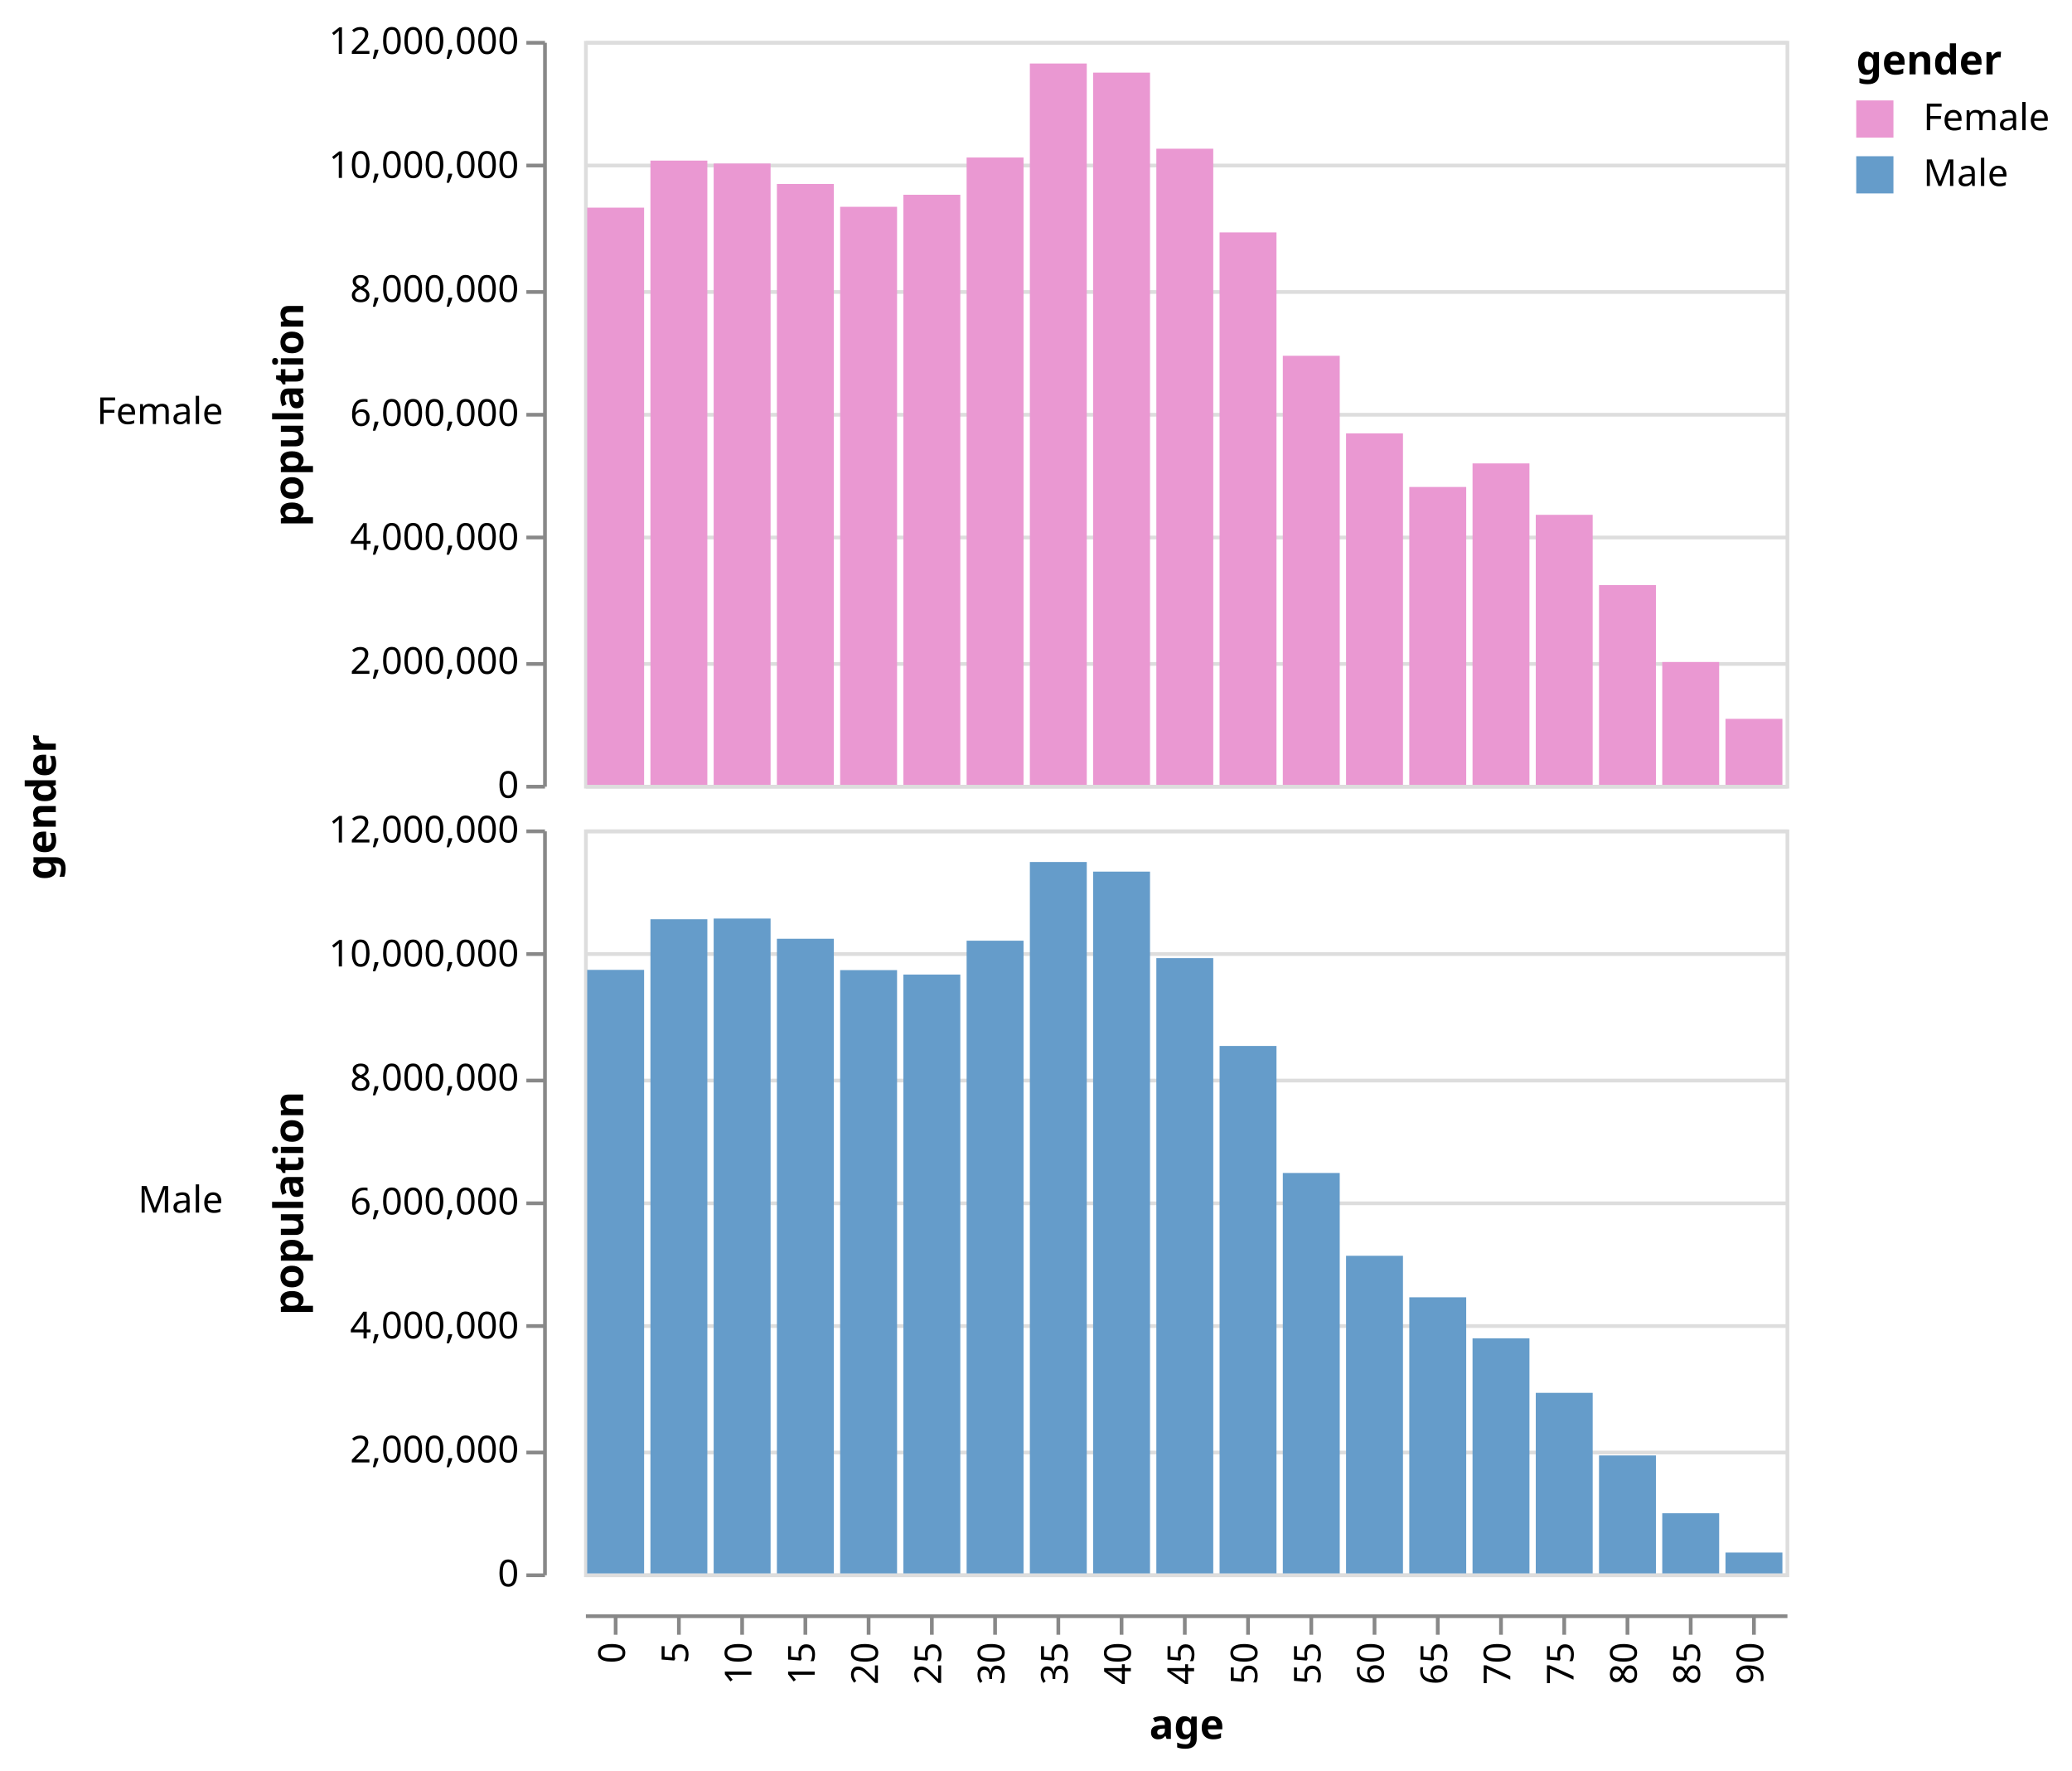
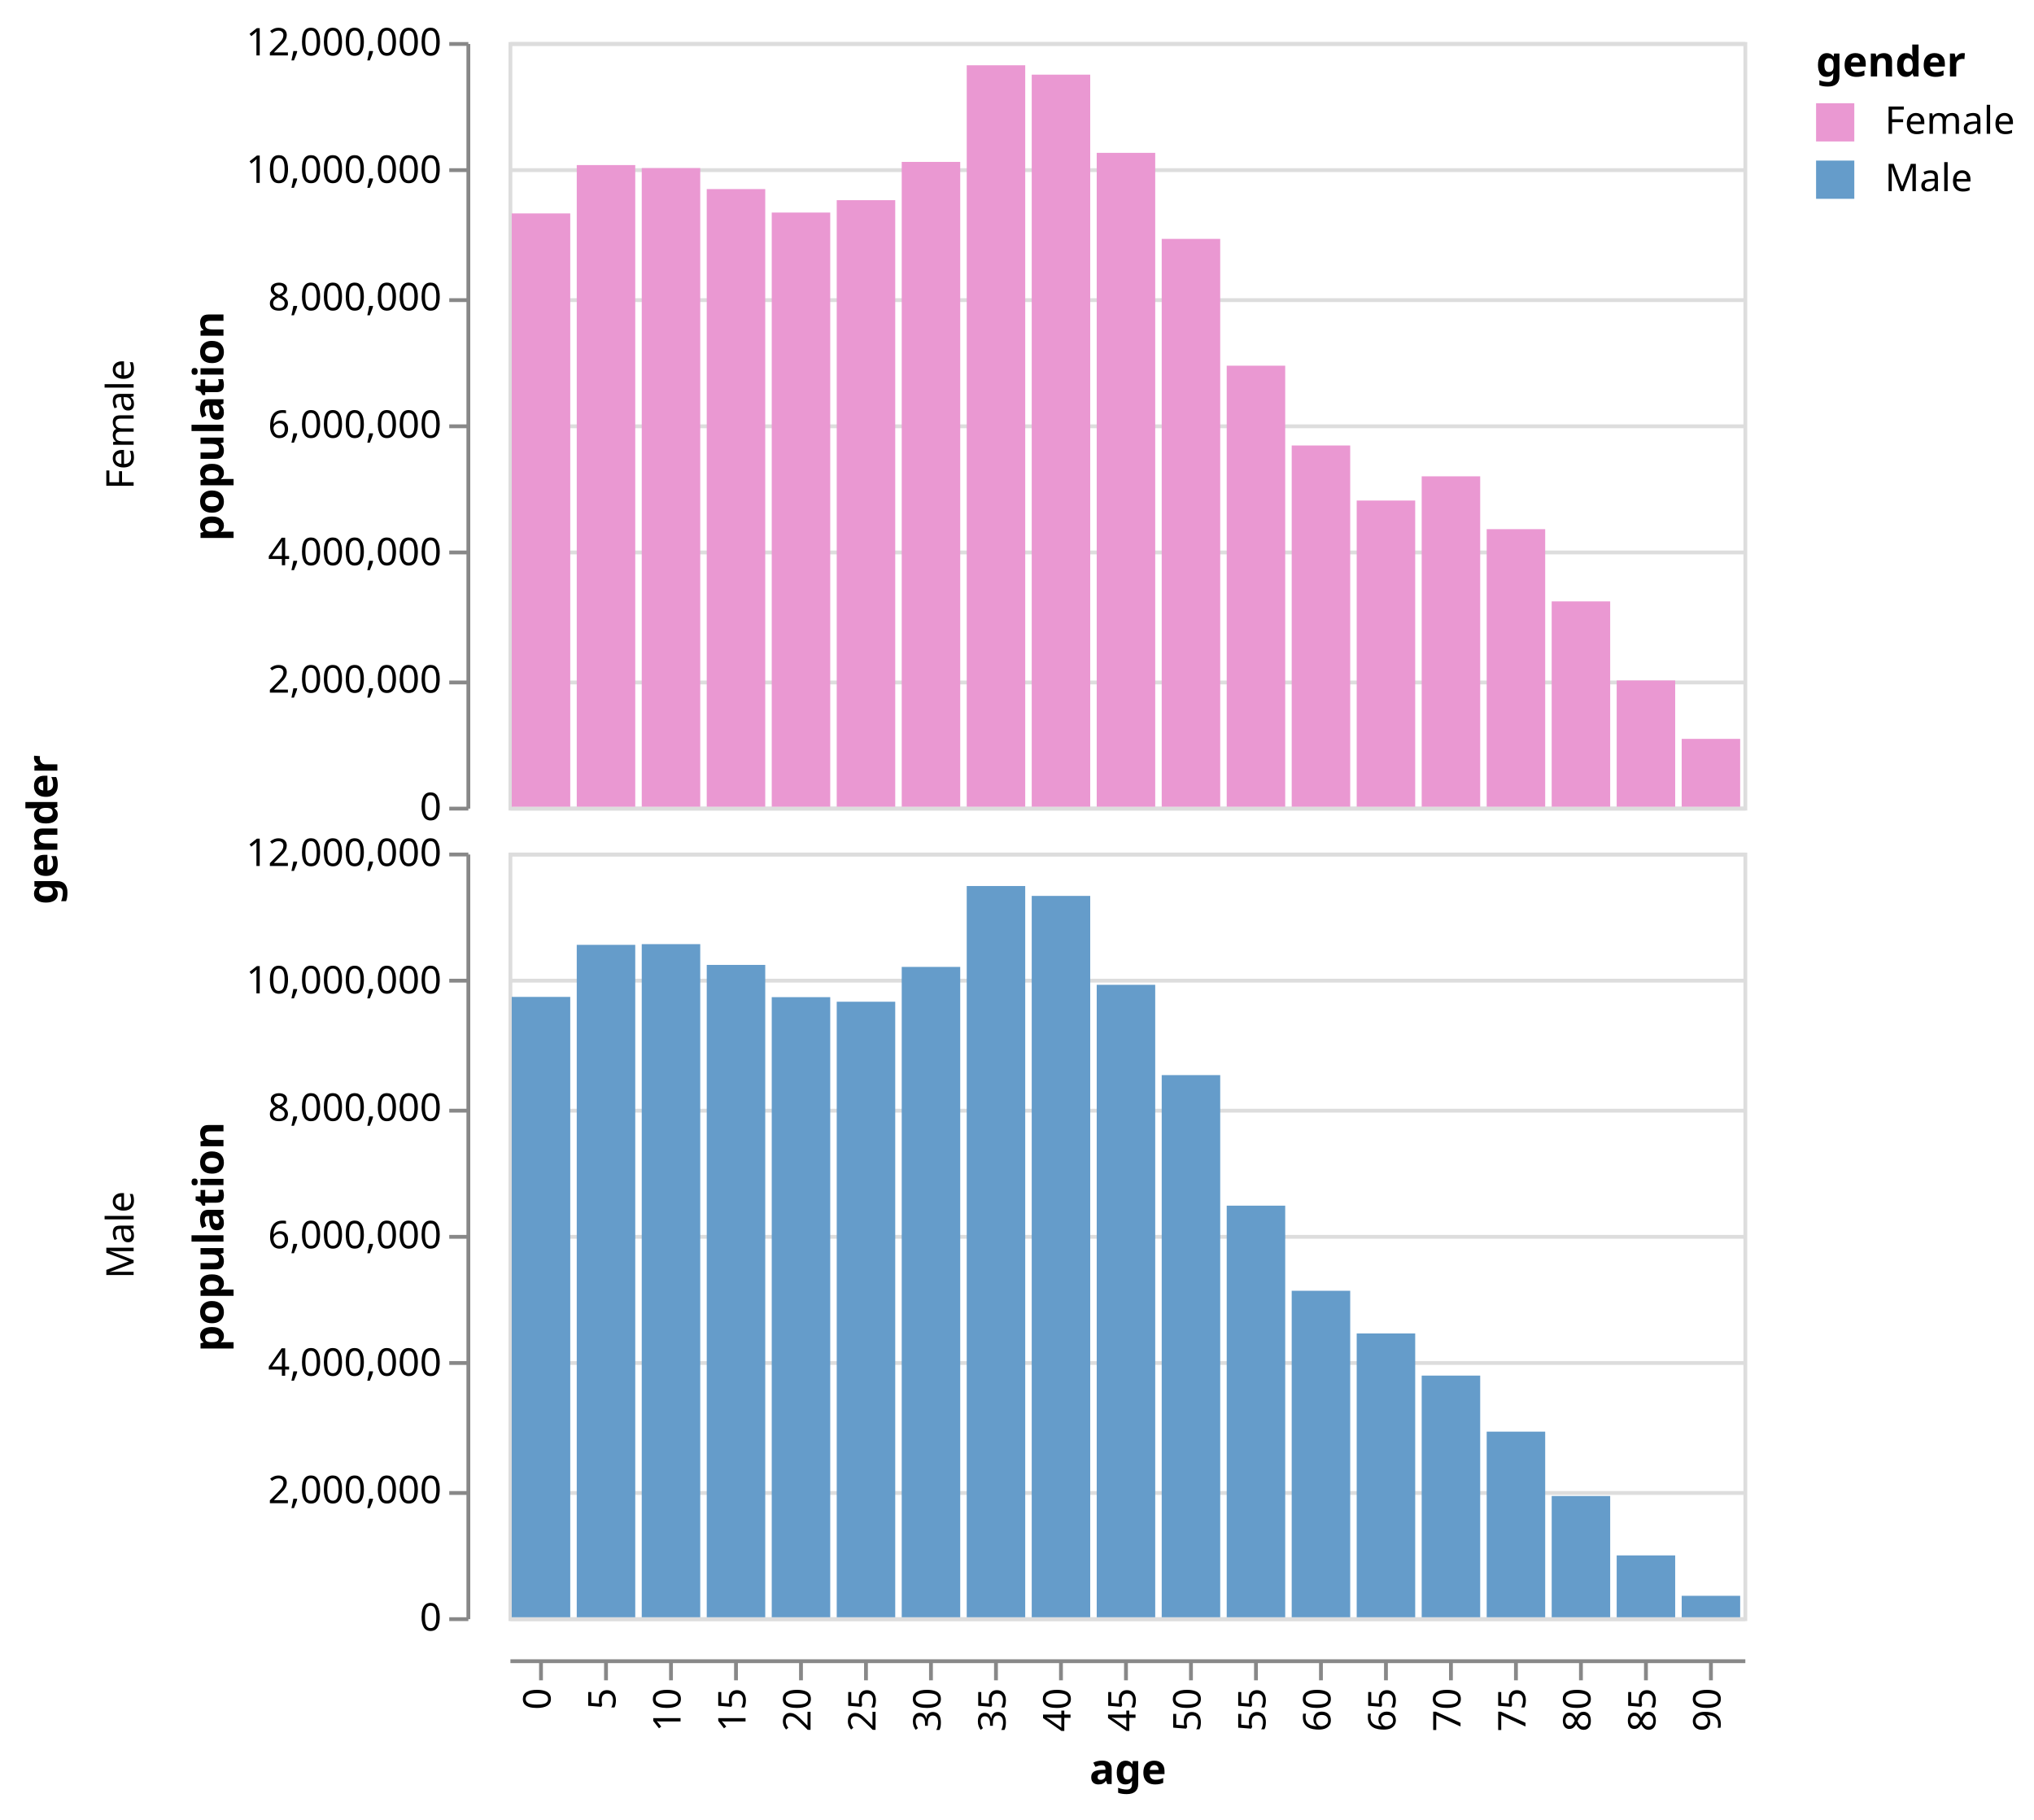
- <svg xmlns="http://www.w3.org/2000/svg" class="marks" width="557" height="476" viewBox="0 0 557 476" version="1.1">
-   <g transform="translate(157,11)">
+ <svg xmlns="http://www.w3.org/2000/svg" class="marks" width="532" height="476" viewBox="0 0 532 476" version="1.1">
+   <g transform="translate(133,11)">
    <g class="mark-group role-frame root">
      <g transform="translate(0,0)">
        <path class="background" d="M0,0h0v0h0Z" style="fill: none;" />
        <g>
          <g class="mark-group role-row-title row_title">
-             <g transform="translate(-142,206)">
+             <g transform="translate(-118,206)">
              <path class="background" d="M0,0h0v0h0Z" style="fill: none;" />
              <g>
                <g class="mark-text role-row-title-text">
                  <text text-anchor="middle" transform="translate(0,0) rotate(270)" style="font: bold 11px sans-serif; fill: #000;">gender</text>
                </g>
              </g>
            </g>
          </g>
          <g class="mark-group role-row-header row_header">
            <g transform="translate(-11,0)">
              <path class="background" d="M0,0h0v200h0Z" style="fill: none;" />
              <g>
                <g class="mark-text role-title" style="pointer-events: none;">
-                   <text text-anchor="end" transform="translate(-86,103)" style="font: normal 10px sans-serif; fill: #000; opacity: 1;">Female</text>
+                   <text text-anchor="middle" transform="translate(-85.04883,100) rotate(-90) translate(0,-2)" style="font: 10px sans-serif; fill: #000; opacity: 1;">Female</text>
                </g>
                <g class="mark-group role-axis">
                  <g transform="translate(0.5,0.5)">
                    <path class="background" d="M0,0h0v0h0Z" style="pointer-events: none; fill: none;" />
                    <g>
                      <g class="mark-rule role-axis-tick" style="pointer-events: none;">
                        <line transform="translate(0,200)" x2="-5" y2="0" style="fill: none; stroke: #888; stroke-width: 1; opacity: 1;" />
                        <line transform="translate(0,167)" x2="-5" y2="0" style="fill: none; stroke: #888; stroke-width: 1; opacity: 1;" />
                        <line transform="translate(0,133)" x2="-5" y2="0" style="fill: none; stroke: #888; stroke-width: 1; opacity: 1;" />
                        <line transform="translate(0,100)" x2="-5" y2="0" style="fill: none; stroke: #888; stroke-width: 1; opacity: 1;" />
                        <line transform="translate(0,67)" x2="-5" y2="0" style="fill: none; stroke: #888; stroke-width: 1; opacity: 1;" />
                        <line transform="translate(0,33)" x2="-5" y2="0" style="fill: none; stroke: #888; stroke-width: 1; opacity: 1;" />
                        <line transform="translate(0,0)" x2="-5" y2="0" style="fill: none; stroke: #888; stroke-width: 1; opacity: 1;" />
                      </g>
                      <g class="mark-text role-axis-label" style="pointer-events: none;">
                        <text text-anchor="end" transform="translate(-7,203)" style="font: 10px sans-serif; fill: #000; opacity: 1;">0</text>
                        <text text-anchor="end" transform="translate(-7,169.6667)" style="font: 10px sans-serif; fill: #000; opacity: 1;">2,000,000</text>
                        <text text-anchor="end" transform="translate(-7,136.3333)" style="font: 10px sans-serif; fill: #000; opacity: 1;">4,000,000</text>
                        <text text-anchor="end" transform="translate(-7,103)" style="font: 10px sans-serif; fill: #000; opacity: 1;">6,000,000</text>
                        <text text-anchor="end" transform="translate(-7,69.66667)" style="font: 10px sans-serif; fill: #000; opacity: 1;">8,000,000</text>
                        <text text-anchor="end" transform="translate(-7,36.33333)" style="font: 10px sans-serif; fill: #000; opacity: 1;">10,000,000</text>
                        <text text-anchor="end" transform="translate(-7,3)" style="font: 10px sans-serif; fill: #000; opacity: 1;">12,000,000</text>
                      </g>
                      <g class="mark-rule role-axis-domain" style="pointer-events: none;">
                        <line transform="translate(0,200)" x2="0" y2="-200" style="fill: none; stroke: #888; stroke-width: 1; opacity: 1;" />
                      </g>
                      <g class="mark-text role-axis-title" style="pointer-events: none;">
-                         <text text-anchor="middle" transform="translate(-63,100) rotate(-90) translate(0,-2)" style="font: bold 11px sans-serif; fill: #000; opacity: 1;">population</text>
+                         <text text-anchor="middle" transform="translate(-62.04883,100) rotate(-90) translate(0,-2)" style="font: bold 11px sans-serif; fill: #000; opacity: 1;">population</text>
                      </g>
                    </g>
                  </g>
                </g>
              </g>
            </g>
            <g transform="translate(-11,212)">
              <path class="background" d="M0,0h0v200h0Z" style="fill: none;" />
              <g>
                <g class="mark-text role-title" style="pointer-events: none;">
-                   <text text-anchor="end" transform="translate(-86,103)" style="font: normal 10px sans-serif; fill: #000; opacity: 1;">Male</text>
+                   <text text-anchor="middle" transform="translate(-85.04883,100) rotate(-90) translate(0,-2)" style="font: 10px sans-serif; fill: #000; opacity: 1;">Male</text>
                </g>
                <g class="mark-group role-axis">
                  <g transform="translate(0.5,0.5)">
                    <path class="background" d="M0,0h0v0h0Z" style="pointer-events: none; fill: none;" />
                    <g>
                      <g class="mark-rule role-axis-tick" style="pointer-events: none;">
                        <line transform="translate(0,200)" x2="-5" y2="0" style="fill: none; stroke: #888; stroke-width: 1; opacity: 1;" />
                        <line transform="translate(0,167)" x2="-5" y2="0" style="fill: none; stroke: #888; stroke-width: 1; opacity: 1;" />
                        <line transform="translate(0,133)" x2="-5" y2="0" style="fill: none; stroke: #888; stroke-width: 1; opacity: 1;" />
                        <line transform="translate(0,100)" x2="-5" y2="0" style="fill: none; stroke: #888; stroke-width: 1; opacity: 1;" />
                        <line transform="translate(0,67)" x2="-5" y2="0" style="fill: none; stroke: #888; stroke-width: 1; opacity: 1;" />
                        <line transform="translate(0,33)" x2="-5" y2="0" style="fill: none; stroke: #888; stroke-width: 1; opacity: 1;" />
                        <line transform="translate(0,0)" x2="-5" y2="0" style="fill: none; stroke: #888; stroke-width: 1; opacity: 1;" />
                      </g>
                      <g class="mark-text role-axis-label" style="pointer-events: none;">
                        <text text-anchor="end" transform="translate(-7,203)" style="font: 10px sans-serif; fill: #000; opacity: 1;">0</text>
                        <text text-anchor="end" transform="translate(-7,169.6667)" style="font: 10px sans-serif; fill: #000; opacity: 1;">2,000,000</text>
                        <text text-anchor="end" transform="translate(-7,136.3333)" style="font: 10px sans-serif; fill: #000; opacity: 1;">4,000,000</text>
                        <text text-anchor="end" transform="translate(-7,103)" style="font: 10px sans-serif; fill: #000; opacity: 1;">6,000,000</text>
                        <text text-anchor="end" transform="translate(-7,69.66667)" style="font: 10px sans-serif; fill: #000; opacity: 1;">8,000,000</text>
                        <text text-anchor="end" transform="translate(-7,36.33333)" style="font: 10px sans-serif; fill: #000; opacity: 1;">10,000,000</text>
                        <text text-anchor="end" transform="translate(-7,3)" style="font: 10px sans-serif; fill: #000; opacity: 1;">12,000,000</text>
                      </g>
                      <g class="mark-rule role-axis-domain" style="pointer-events: none;">
                        <line transform="translate(0,200)" x2="0" y2="-200" style="fill: none; stroke: #888; stroke-width: 1; opacity: 1;" />
                      </g>
                      <g class="mark-text role-axis-title" style="pointer-events: none;">
-                         <text text-anchor="middle" transform="translate(-63,100) rotate(-90) translate(0,-2)" style="font: bold 11px sans-serif; fill: #000; opacity: 1;">population</text>
+                         <text text-anchor="middle" transform="translate(-62.04883,100) rotate(-90) translate(0,-2)" style="font: bold 11px sans-serif; fill: #000; opacity: 1;">population</text>
                      </g>
                    </g>
                  </g>
                </g>
              </g>
            </g>
          </g>
          <g class="mark-group role-column-footer column_footer">
            <g transform="translate(0,423)">
              <path class="background" d="M0,0h323v0h-323Z" style="fill: none;" />
              <g>
                <g class="mark-group role-axis">
                  <g transform="translate(0.5,0.5)">
                    <path class="background" d="M0,0h0v0h0Z" style="pointer-events: none; fill: none;" />
                    <g>
                      <g class="mark-rule role-axis-tick" style="pointer-events: none;">
                        <line transform="translate(8,0)" x2="0" y2="5" style="fill: none; stroke: #888; stroke-width: 1; opacity: 1;" />
                        <line transform="translate(25,0)" x2="0" y2="5" style="fill: none; stroke: #888; stroke-width: 1; opacity: 1;" />
                        <line transform="translate(42,0)" x2="0" y2="5" style="fill: none; stroke: #888; stroke-width: 1; opacity: 1;" />
                        <line transform="translate(59,0)" x2="0" y2="5" style="fill: none; stroke: #888; stroke-width: 1; opacity: 1;" />
                        <line transform="translate(76,0)" x2="0" y2="5" style="fill: none; stroke: #888; stroke-width: 1; opacity: 1;" />
                        <line transform="translate(93,0)" x2="0" y2="5" style="fill: none; stroke: #888; stroke-width: 1; opacity: 1;" />
                        <line transform="translate(110,0)" x2="0" y2="5" style="fill: none; stroke: #888; stroke-width: 1; opacity: 1;" />
                        <line transform="translate(127,0)" x2="0" y2="5" style="fill: none; stroke: #888; stroke-width: 1; opacity: 1;" />
                        <line transform="translate(144,0)" x2="0" y2="5" style="fill: none; stroke: #888; stroke-width: 1; opacity: 1;" />
                        <line transform="translate(161,0)" x2="0" y2="5" style="fill: none; stroke: #888; stroke-width: 1; opacity: 1;" />
                        <line transform="translate(178,0)" x2="0" y2="5" style="fill: none; stroke: #888; stroke-width: 1; opacity: 1;" />
                        <line transform="translate(195,0)" x2="0" y2="5" style="fill: none; stroke: #888; stroke-width: 1; opacity: 1;" />
                        <line transform="translate(212,0)" x2="0" y2="5" style="fill: none; stroke: #888; stroke-width: 1; opacity: 1;" />
                        <line transform="translate(229,0)" x2="0" y2="5" style="fill: none; stroke: #888; stroke-width: 1; opacity: 1;" />
                        <line transform="translate(246,0)" x2="0" y2="5" style="fill: none; stroke: #888; stroke-width: 1; opacity: 1;" />
                        <line transform="translate(263,0)" x2="0" y2="5" style="fill: none; stroke: #888; stroke-width: 1; opacity: 1;" />
                        <line transform="translate(280,0)" x2="0" y2="5" style="fill: none; stroke: #888; stroke-width: 1; opacity: 1;" />
                        <line transform="translate(297,0)" x2="0" y2="5" style="fill: none; stroke: #888; stroke-width: 1; opacity: 1;" />
                        <line transform="translate(314,0)" x2="0" y2="5" style="fill: none; stroke: #888; stroke-width: 1; opacity: 1;" />
                      </g>
                      <g class="mark-text role-axis-label" style="pointer-events: none;">
                        <text text-anchor="end" transform="translate(7.5,7) rotate(270) translate(0,3)" style="font: 10px sans-serif; fill: #000; opacity: 1;">0</text>
                        <text text-anchor="end" transform="translate(24.5,7) rotate(270) translate(0,3)" style="font: 10px sans-serif; fill: #000; opacity: 1;">5</text>
                        <text text-anchor="end" transform="translate(41.5,7) rotate(270) translate(0,3)" style="font: 10px sans-serif; fill: #000; opacity: 1;">10</text>
                        <text text-anchor="end" transform="translate(58.5,7) rotate(270) translate(0,3)" style="font: 10px sans-serif; fill: #000; opacity: 1;">15</text>
                        <text text-anchor="end" transform="translate(75.5,7) rotate(270) translate(0,3)" style="font: 10px sans-serif; fill: #000; opacity: 1;">20</text>
                        <text text-anchor="end" transform="translate(92.5,7) rotate(270) translate(0,3)" style="font: 10px sans-serif; fill: #000; opacity: 1;">25</text>
                        <text text-anchor="end" transform="translate(109.5,7) rotate(270) translate(0,3)" style="font: 10px sans-serif; fill: #000; opacity: 1;">30</text>
                        <text text-anchor="end" transform="translate(126.5,7) rotate(270) translate(0,3)" style="font: 10px sans-serif; fill: #000; opacity: 1;">35</text>
                        <text text-anchor="end" transform="translate(143.5,7) rotate(270) translate(0,3)" style="font: 10px sans-serif; fill: #000; opacity: 1;">40</text>
                        <text text-anchor="end" transform="translate(160.5,7) rotate(270) translate(0,3)" style="font: 10px sans-serif; fill: #000; opacity: 1;">45</text>
                        <text text-anchor="end" transform="translate(177.5,7) rotate(270) translate(0,3)" style="font: 10px sans-serif; fill: #000; opacity: 1;">50</text>
                        <text text-anchor="end" transform="translate(194.5,7) rotate(270) translate(0,3)" style="font: 10px sans-serif; fill: #000; opacity: 1;">55</text>
                        <text text-anchor="end" transform="translate(211.5,7) rotate(270) translate(0,3)" style="font: 10px sans-serif; fill: #000; opacity: 1;">60</text>
                        <text text-anchor="end" transform="translate(228.5,7) rotate(270) translate(0,3)" style="font: 10px sans-serif; fill: #000; opacity: 1;">65</text>
                        <text text-anchor="end" transform="translate(245.5,7) rotate(270) translate(0,3)" style="font: 10px sans-serif; fill: #000; opacity: 1;">70</text>
                        <text text-anchor="end" transform="translate(262.5,7) rotate(270) translate(0,3)" style="font: 10px sans-serif; fill: #000; opacity: 1;">75</text>
                        <text text-anchor="end" transform="translate(279.5,7) rotate(270) translate(0,3)" style="font: 10px sans-serif; fill: #000; opacity: 1;">80</text>
                        <text text-anchor="end" transform="translate(296.5,7) rotate(270) translate(0,3)" style="font: 10px sans-serif; fill: #000; opacity: 1;">85</text>
                        <text text-anchor="end" transform="translate(313.5,7) rotate(270) translate(0,3)" style="font: 10px sans-serif; fill: #000; opacity: 1;">90</text>
                      </g>
                      <g class="mark-rule role-axis-domain" style="pointer-events: none;">
                        <line transform="translate(0,0)" x2="323" y2="0" style="fill: none; stroke: #888; stroke-width: 1; opacity: 1;" />
                      </g>
                      <g class="mark-text role-axis-title" style="pointer-events: none;">
-                         <text text-anchor="middle" transform="translate(161.5,33)" style="font: bold 11px sans-serif; fill: #000; opacity: 1;">age</text>
+                         <text text-anchor="middle" transform="translate(161.5,32.12305)" style="font: bold 11px sans-serif; fill: #000; opacity: 1;">age</text>
                      </g>
                    </g>
                  </g>
                </g>
              </g>
            </g>
          </g>
          <g class="mark-group role-scope cell">
            <g transform="translate(0,0)">
              <path class="background" d="M0.5,0.5h323v200h-323Z" style="fill: transparent; stroke: #ddd;" />
              <g>
                <g class="mark-group role-axis">
                  <g transform="translate(0.5,0.5)">
                    <path class="background" d="M0,0h0v0h0Z" style="pointer-events: none; fill: none;" />
                    <g>
                      <g class="mark-rule role-axis-grid" style="pointer-events: none;">
                        <line transform="translate(0,200)" x2="323" y2="0" style="fill: none; stroke: #ddd; stroke-width: 1; stroke-dasharray: ; opacity: 1;" />
                        <line transform="translate(0,167)" x2="323" y2="0" style="fill: none; stroke: #ddd; stroke-width: 1; stroke-dasharray: ; opacity: 1;" />
                        <line transform="translate(0,133)" x2="323" y2="0" style="fill: none; stroke: #ddd; stroke-width: 1; stroke-dasharray: ; opacity: 1;" />
                        <line transform="translate(0,100)" x2="323" y2="0" style="fill: none; stroke: #ddd; stroke-width: 1; stroke-dasharray: ; opacity: 1;" />
                        <line transform="translate(0,67)" x2="323" y2="0" style="fill: none; stroke: #ddd; stroke-width: 1; stroke-dasharray: ; opacity: 1;" />
                        <line transform="translate(0,33)" x2="323" y2="0" style="fill: none; stroke: #ddd; stroke-width: 1; stroke-dasharray: ; opacity: 1;" />
                        <line transform="translate(0,0)" x2="323" y2="0" style="fill: none; stroke: #ddd; stroke-width: 1; stroke-dasharray: ; opacity: 1;" />
                      </g>
                    </g>
                  </g>
                </g>
                <g class="mark-rect role-mark child_marks">
                  <path d="M0.85,44.821h15.3v155.179h-15.3Z" style="fill: #EA98D2;" />
                  <path d="M17.85,32.174h15.3v167.826h-15.3Z" style="fill: #EA98D2;" />
                  <path d="M34.85,32.958h15.3v167.042h-15.3Z" style="fill: #EA98D2;" />
                  <path d="M51.85,38.456h15.3v161.544h-15.3Z" style="fill: #EA98D2;" />
                  <path d="M68.85,44.596h15.3v155.404h-15.3Z" style="fill: #EA98D2;" />
                  <path d="M85.85,41.358h15.3v158.642h-15.3Z" style="fill: #EA98D2;" />
                  <path d="M102.85,31.345h15.3v168.655h-15.3Z" style="fill: #EA98D2;" />
                  <path d="M119.85,6.073h15.3v193.927h-15.3Z" style="fill: #EA98D2;" />
                  <path d="M136.85,8.524h15.3v191.476h-15.3Z" style="fill: #EA98D2;" />
                  <path d="M153.85,28.979h15.3v171.021h-15.3Z" style="fill: #EA98D2;" />
                  <path d="M170.85,51.481h15.3v148.519h-15.3Z" style="fill: #EA98D2;" />
                  <path d="M187.85,84.646h15.3v115.354h-15.3Z" style="fill: #EA98D2;" />
                  <path d="M204.85,105.517h15.3v94.483h-15.3Z" style="fill: #EA98D2;" />
                  <path d="M221.85,119.92h15.3v80.08h-15.3Z" style="fill: #EA98D2;" />
                  <path d="M238.85,113.586h15.3v86.414h-15.3Z" style="fill: #EA98D2;" />
                  <path d="M255.85,127.406h15.3v72.594h-15.3Z" style="fill: #EA98D2;" />
                  <path d="M272.85,146.302h15.3v53.698h-15.3Z" style="fill: #EA98D2;" />
                  <path d="M289.85,166.981h15.3v33.019h-15.3Z" style="fill: #EA98D2;" />
                  <path d="M306.85,182.257h15.3v17.743h-15.3Z" style="fill: #EA98D2;" />
                </g>
              </g>
            </g>
            <g transform="translate(0,212)">
              <path class="background" d="M0.5,0.5h323v200h-323Z" style="fill: transparent; stroke: #ddd;" />
              <g>
                <g class="mark-group role-axis">
                  <g transform="translate(0.5,0.5)">
                    <path class="background" d="M0,0h0v0h0Z" style="pointer-events: none; fill: none;" />
                    <g>
                      <g class="mark-rule role-axis-grid" style="pointer-events: none;">
                        <line transform="translate(0,200)" x2="323" y2="0" style="fill: none; stroke: #ddd; stroke-width: 1; stroke-dasharray: ; opacity: 1;" />
                        <line transform="translate(0,167)" x2="323" y2="0" style="fill: none; stroke: #ddd; stroke-width: 1; stroke-dasharray: ; opacity: 1;" />
                        <line transform="translate(0,133)" x2="323" y2="0" style="fill: none; stroke: #ddd; stroke-width: 1; stroke-dasharray: ; opacity: 1;" />
                        <line transform="translate(0,100)" x2="323" y2="0" style="fill: none; stroke: #ddd; stroke-width: 1; stroke-dasharray: ; opacity: 1;" />
                        <line transform="translate(0,67)" x2="323" y2="0" style="fill: none; stroke: #ddd; stroke-width: 1; stroke-dasharray: ; opacity: 1;" />
                        <line transform="translate(0,33)" x2="323" y2="0" style="fill: none; stroke: #ddd; stroke-width: 1; stroke-dasharray: ; opacity: 1;" />
                        <line transform="translate(0,0)" x2="323" y2="0" style="fill: none; stroke: #ddd; stroke-width: 1; stroke-dasharray: ; opacity: 1;" />
                      </g>
                    </g>
                  </g>
                </g>
                <g class="mark-rect role-mark child_marks">
                  <path d="M0.85,37.744h15.3v162.256h-15.3Z" style="fill: #659CCA;" />
                  <path d="M17.85,24.131h15.3v175.869h-15.3Z" style="fill: #659CCA;" />
                  <path d="M34.85,23.946h15.3v176.054h-15.3Z" style="fill: #659CCA;" />
                  <path d="M51.85,29.376h15.3v170.624h-15.3Z" style="fill: #659CCA;" />
                  <path d="M68.85,37.811h15.3v162.189h-15.3Z" style="fill: #659CCA;" />
                  <path d="M85.85,39.008h15.3v160.992h-15.3Z" style="fill: #659CCA;" />
                  <path d="M102.85,29.902h15.3v170.098h-15.3Z" style="fill: #659CCA;" />
                  <path d="M119.85,8.747h15.3v191.253h-15.3Z" style="fill: #659CCA;" />
                  <path d="M136.85,11.329h15.3v188.671h-15.3Z" style="fill: #659CCA;" />
                  <path d="M153.85,34.583h15.3v165.417h-15.3Z" style="fill: #659CCA;" />
                  <path d="M170.85,58.201h15.3v141.799h-15.3Z" style="fill: #659CCA;" />
                  <path d="M187.85,92.349h15.3v107.651h-15.3Z" style="fill: #659CCA;" />
                  <path d="M204.85,114.61h15.3v85.39h-15.3Z" style="fill: #659CCA;" />
                  <path d="M221.85,125.773h15.3v74.227h-15.3Z" style="fill: #659CCA;" />
                  <path d="M238.85,136.798h15.3v63.202h-15.3Z" style="fill: #659CCA;" />
                  <path d="M255.85,151.456h15.3v48.544h-15.3Z" style="fill: #659CCA;" />
                  <path d="M272.85,168.289h15.3v31.711h-15.3Z" style="fill: #659CCA;" />
                  <path d="M289.85,183.827h15.3v16.173h-15.3Z" style="fill: #659CCA;" />
                  <path d="M306.85,194.395h15.3v5.605h-15.3Z" style="fill: #659CCA;" />
                </g>
              </g>
            </g>
          </g>
          <g class="mark-group role-legend">
            <g transform="translate(342,0)">
-               <path class="background" d="M0,0h53v42h-53Z" style="pointer-events: none; fill: none;" />
+               <path class="background" d="M0,0h52v42h-52Z" style="pointer-events: none; fill: none;" />
              <g>
                <g class="mark-group role-legend-entry">
                  <g transform="translate(0,16)">
                    <path class="background" d="M0,0h0v0h0Z" style="pointer-events: none; fill: none;" />
                    <g>
                      <g class="mark-symbol role-legend-symbol" style="pointer-events: none;">
                        <path transform="translate(5,5)" d="M-5,-5h10v10h-10Z" style="fill: #EA98D2; stroke-width: 1.5; opacity: 1;" />
                        <path transform="translate(5,20)" d="M-5,-5h10v10h-10Z" style="fill: #659CCA; stroke-width: 1.5; opacity: 1;" />
                      </g>
                      <g class="mark-text role-legend-label" style="pointer-events: none;">
                        <text text-anchor="start" transform="translate(18,8)" style="font: 10px sans-serif; fill: #000; opacity: 1;">Female</text>
                        <text text-anchor="start" transform="translate(18,23)" style="font: 10px sans-serif; fill: #000; opacity: 1;">Male</text>
                      </g>
                    </g>
                  </g>
                </g>
                <g class="mark-text role-legend-title" style="pointer-events: none;">
                  <text text-anchor="start" transform="translate(0,9)" style="font: bold 11px sans-serif; fill: #000; opacity: 1;">gender</text>
                </g>
              </g>
            </g>
          </g>
        </g>
      </g>
    </g>
  </g>
</svg>
